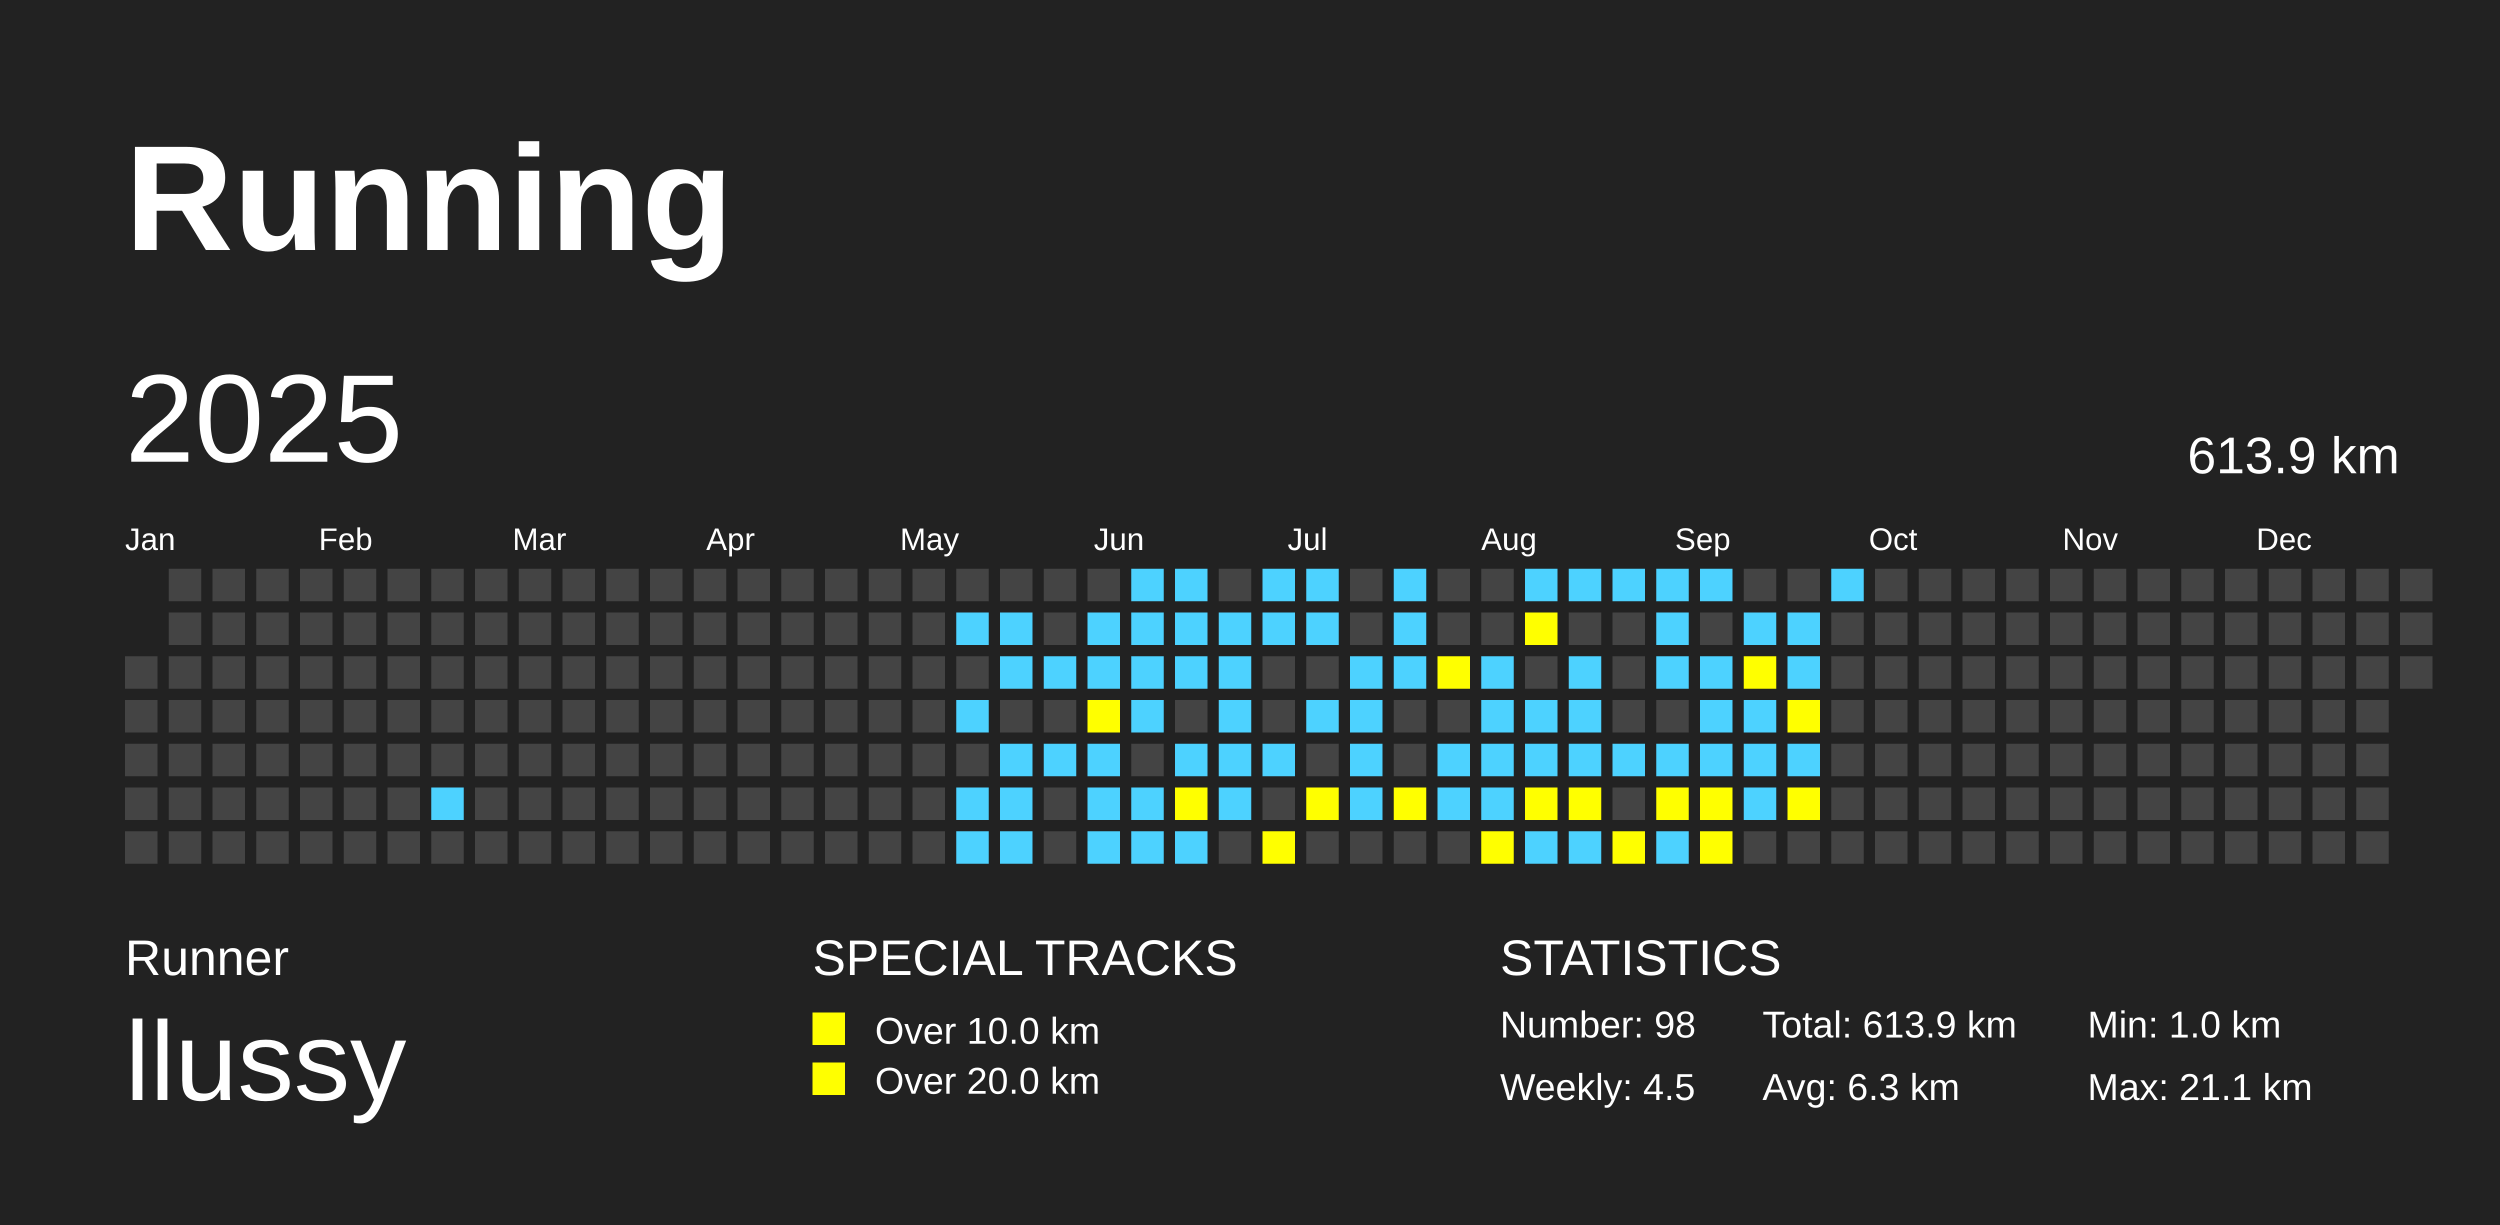
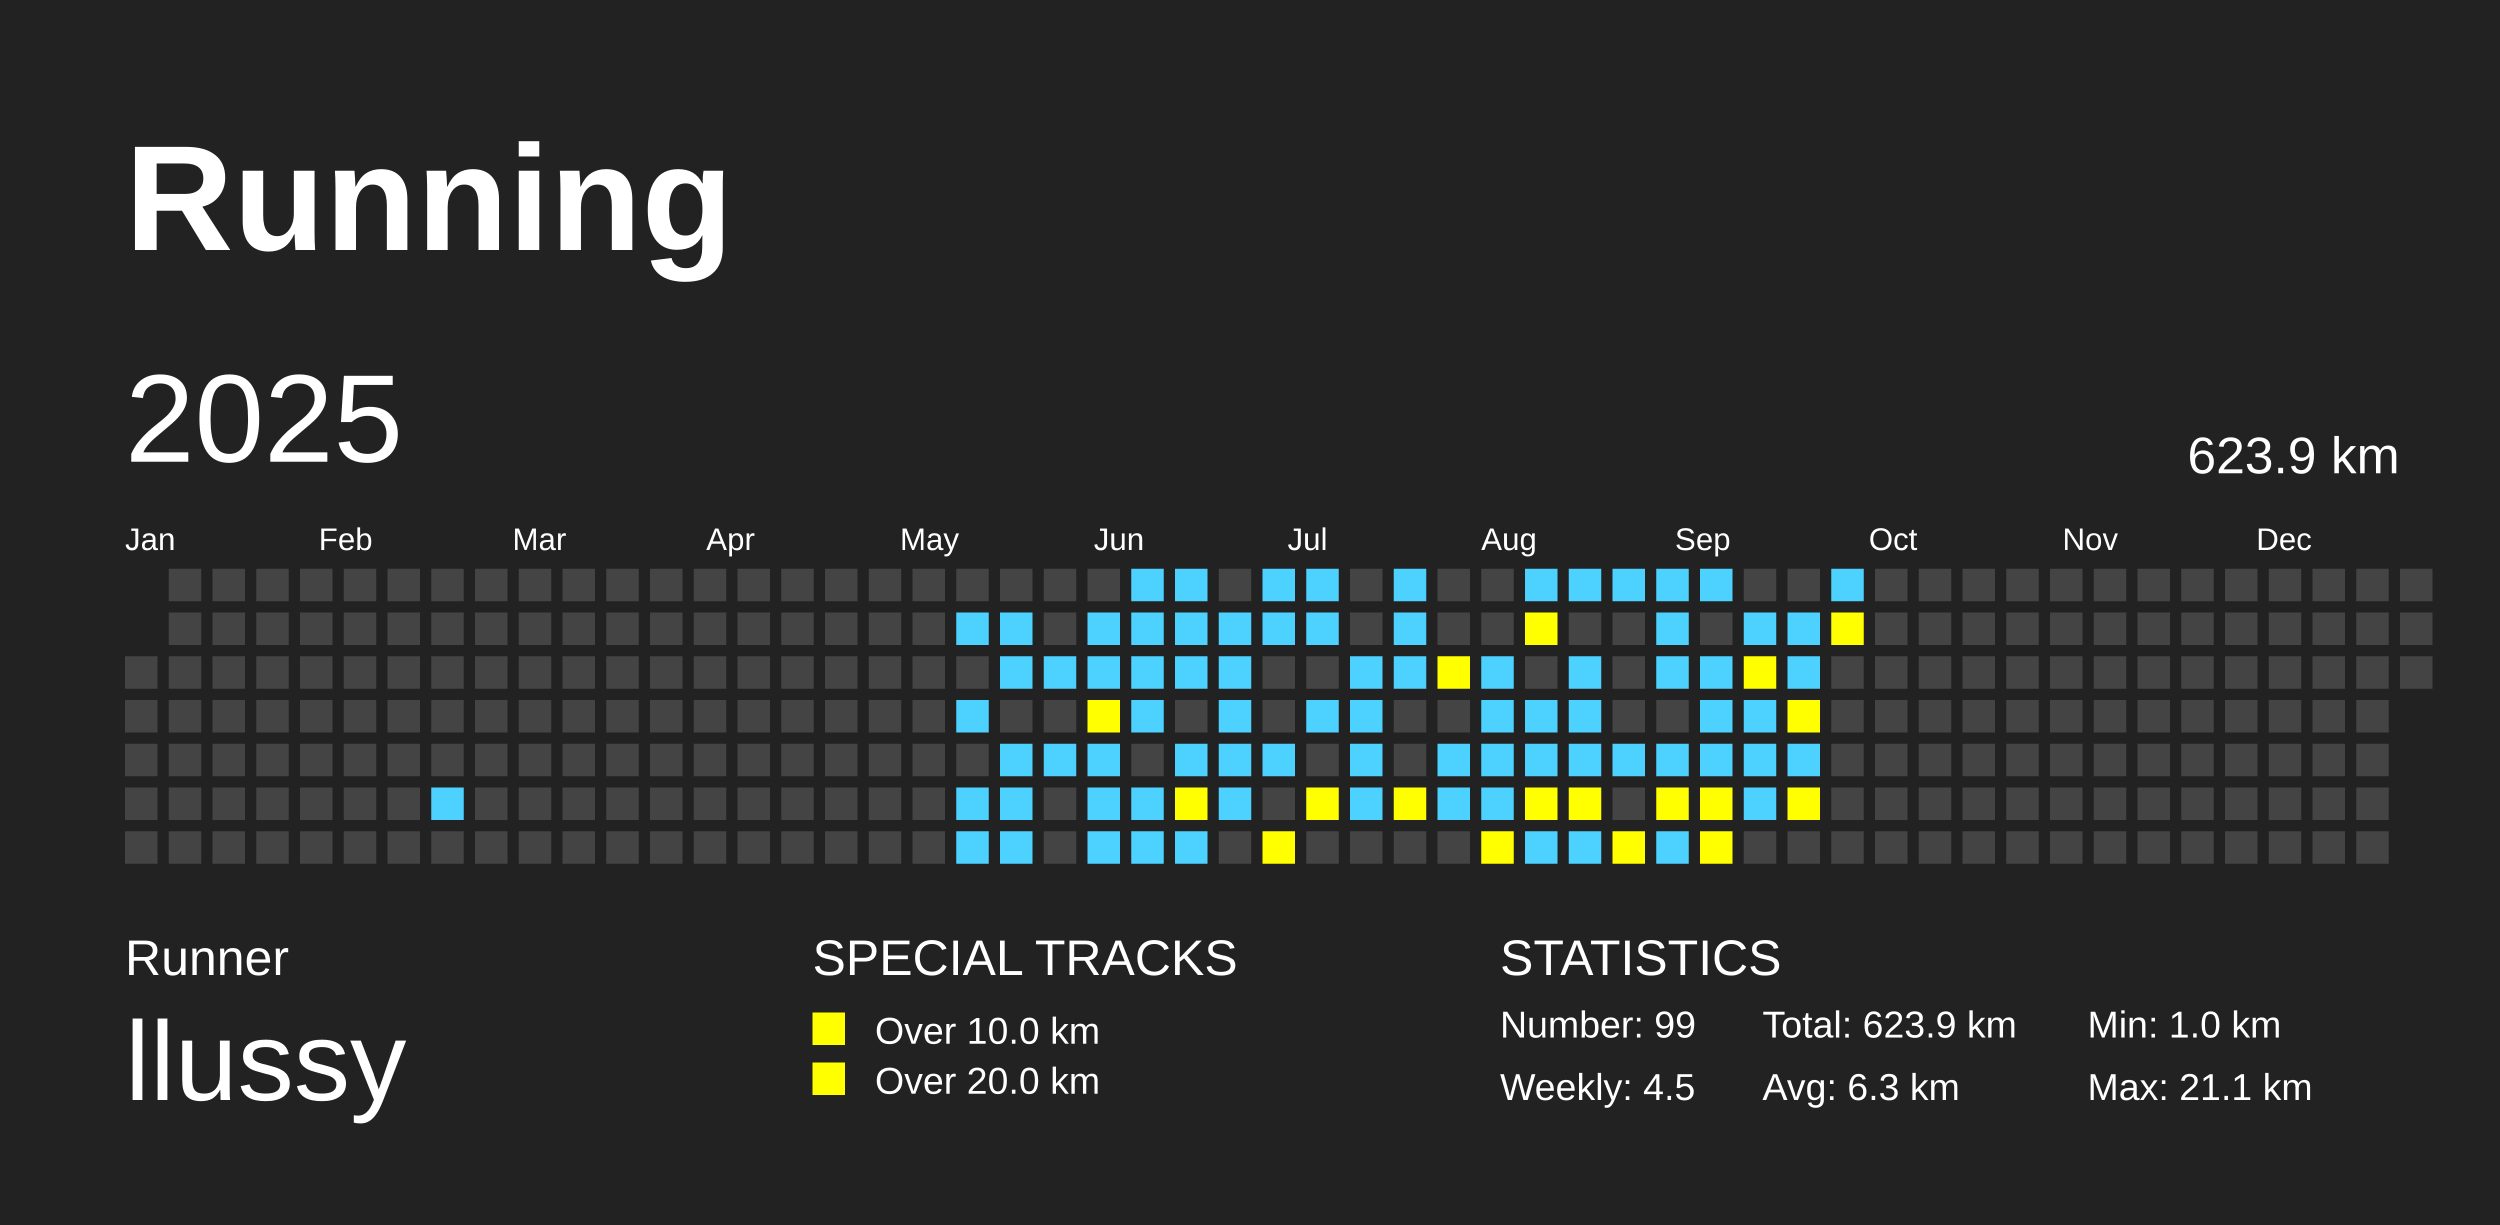
<svg xmlns="http://www.w3.org/2000/svg" baseProfile="full" height="98mm" version="1.1" viewBox="0,0,200,98" width="200mm">
  <defs />
  <rect fill="#222222" height="98" width="200" x="0" y="0" />
  <text fill="#FFFFFF" style="font-size:12px; font-family:Arial; font-weight:bold;" x="10" y="20">Running</text>
  <text fill="#FFFFFF" style="font-size:4px; font-family:Arial" x="10" y="78">Runner</text>
  <text fill="#FFFFFF" style="font-size:9px; font-family:Arial" x="10" y="88">llussy</text>
  <text fill="#FFFFFF" style="font-size:4px; font-family:Arial" x="65" y="78">SPECIAL TRACKS</text>
  <rect fill="#FFFF00" height="2.6" width="2.6" x="65" y="81" />
  <text fill="#FFFFFF" style="font-size:3px; font-family:Arial" x="70" y="83.5">Over 10.0 km</text>
  <rect fill="#FFFF00" height="2.6" width="2.6" x="65" y="85" />
  <text fill="#FFFFFF" style="font-size:3px; font-family:Arial" x="70" y="87.5">Over 20.0 km</text>
  <text fill="#FFFFFF" style="font-size:4px; font-family:Arial" x="120" y="78">STATISTICS</text>
-   <text fill="#FFFFFF" style="font-size:3px; font-family:Arial" x="120" y="83">Number: 98</text>
+   <text fill="#FFFFFF" style="font-size:3px; font-family:Arial" x="120" y="83">Number: 99</text>
  <text fill="#FFFFFF" style="font-size:3px; font-family:Arial" x="120" y="88">Weekly: 4.5</text>
-   <text fill="#FFFFFF" style="font-size:3px; font-family:Arial" x="141" y="83">Total: 613.9 km</text>
+   <text fill="#FFFFFF" style="font-size:3px; font-family:Arial" x="141" y="83">Total: 623.9 km</text>
  <text fill="#FFFFFF" style="font-size:3px; font-family:Arial" x="141" y="88">Avg: 6.3 km</text>
  <text fill="#FFFFFF" style="font-size:3px; font-family:Arial" x="167" y="83">Min: 1.0 km</text>
  <text fill="#FFFFFF" style="font-size:3px; font-family:Arial" x="167" y="88">Max: 21.1 km</text>
  <text dominant-baseline="hanging" fill="#FFFFFF" style="font-size:10.0px; font-family:Arial;" x="10" y="30">2025</text>
-   <text dominant-baseline="hanging" fill="#FFFFFF" style="font-size:4.125px; font-family:Arial;" x="175" y="35">613.9 km</text>
+   <text dominant-baseline="hanging" fill="#FFFFFF" style="font-size:4.125px; font-family:Arial;" x="175" y="35">623.9 km</text>
  <text fill="#FFFFFF" style="font-size:2.5px; font-family:Arial" x="10.0" y="44">Jan</text>
  <text fill="#FFFFFF" style="font-size:2.5px; font-family:Arial" x="25.5" y="44">Feb</text>
  <text fill="#FFFFFF" style="font-size:2.5px; font-family:Arial" x="41.0" y="44">Mar</text>
  <text fill="#FFFFFF" style="font-size:2.5px; font-family:Arial" x="56.5" y="44">Apr</text>
  <text fill="#FFFFFF" style="font-size:2.5px; font-family:Arial" x="72.0" y="44">May</text>
  <text fill="#FFFFFF" style="font-size:2.5px; font-family:Arial" x="87.5" y="44">Jun</text>
  <text fill="#FFFFFF" style="font-size:2.5px; font-family:Arial" x="103.0" y="44">Jul</text>
  <text fill="#FFFFFF" style="font-size:2.5px; font-family:Arial" x="118.5" y="44">Aug</text>
  <text fill="#FFFFFF" style="font-size:2.5px; font-family:Arial" x="134.0" y="44">Sep</text>
  <text fill="#FFFFFF" style="font-size:2.5px; font-family:Arial" x="149.5" y="44">Oct</text>
  <text fill="#FFFFFF" style="font-size:2.5px; font-family:Arial" x="165.0" y="44">Nov</text>
  <text fill="#FFFFFF" style="font-size:2.5px; font-family:Arial" x="180.5" y="44">Dec</text>
  <rect fill="#444444" height="2.6" width="2.6" x="10.0" y="52.5" />
  <rect fill="#444444" height="2.6" width="2.6" x="10.0" y="56.0" />
  <rect fill="#444444" height="2.6" width="2.6" x="10.0" y="59.5" />
  <rect fill="#444444" height="2.6" width="2.6" x="10.0" y="63.0" />
  <rect fill="#444444" height="2.6" width="2.6" x="10.0" y="66.5" />
  <rect fill="#444444" height="2.6" width="2.6" x="13.5" y="45.5" />
  <rect fill="#444444" height="2.6" width="2.6" x="13.5" y="49.0" />
  <rect fill="#444444" height="2.6" width="2.6" x="13.5" y="52.5" />
  <rect fill="#444444" height="2.6" width="2.6" x="13.5" y="56.0" />
  <rect fill="#444444" height="2.6" width="2.6" x="13.5" y="59.5" />
  <rect fill="#444444" height="2.6" width="2.6" x="13.5" y="63.0" />
  <rect fill="#444444" height="2.6" width="2.6" x="13.5" y="66.5" />
  <rect fill="#444444" height="2.6" width="2.6" x="17.0" y="45.5" />
  <rect fill="#444444" height="2.6" width="2.6" x="17.0" y="49.0" />
  <rect fill="#444444" height="2.6" width="2.6" x="17.0" y="52.5" />
  <rect fill="#444444" height="2.6" width="2.6" x="17.0" y="56.0" />
  <rect fill="#444444" height="2.6" width="2.6" x="17.0" y="59.5" />
  <rect fill="#444444" height="2.6" width="2.6" x="17.0" y="63.0" />
  <rect fill="#444444" height="2.6" width="2.6" x="17.0" y="66.5" />
  <rect fill="#444444" height="2.6" width="2.6" x="20.5" y="45.5" />
  <rect fill="#444444" height="2.6" width="2.6" x="20.5" y="49.0" />
  <rect fill="#444444" height="2.6" width="2.6" x="20.5" y="52.5" />
  <rect fill="#444444" height="2.6" width="2.6" x="20.5" y="56.0" />
  <rect fill="#444444" height="2.6" width="2.6" x="20.5" y="59.5" />
  <rect fill="#444444" height="2.6" width="2.6" x="20.5" y="63.0" />
  <rect fill="#444444" height="2.6" width="2.6" x="20.5" y="66.5" />
  <rect fill="#444444" height="2.6" width="2.6" x="24.0" y="45.5" />
  <rect fill="#444444" height="2.6" width="2.6" x="24.0" y="49.0" />
  <rect fill="#444444" height="2.6" width="2.6" x="24.0" y="52.5" />
  <rect fill="#444444" height="2.6" width="2.6" x="24.0" y="56.0" />
  <rect fill="#444444" height="2.6" width="2.6" x="24.0" y="59.5" />
  <rect fill="#444444" height="2.6" width="2.6" x="24.0" y="63.0" />
  <rect fill="#444444" height="2.6" width="2.6" x="24.0" y="66.5" />
  <rect fill="#444444" height="2.6" width="2.6" x="27.5" y="45.5" />
  <rect fill="#444444" height="2.6" width="2.6" x="27.5" y="49.0" />
  <rect fill="#444444" height="2.6" width="2.6" x="27.5" y="52.5" />
  <rect fill="#444444" height="2.6" width="2.6" x="27.5" y="56.0" />
  <rect fill="#444444" height="2.6" width="2.6" x="27.5" y="59.5" />
  <rect fill="#444444" height="2.6" width="2.6" x="27.5" y="63.0" />
  <rect fill="#444444" height="2.6" width="2.6" x="27.5" y="66.5" />
  <rect fill="#444444" height="2.6" width="2.6" x="31.0" y="45.5" />
  <rect fill="#444444" height="2.6" width="2.6" x="31.0" y="49.0" />
  <rect fill="#444444" height="2.6" width="2.6" x="31.0" y="52.5" />
  <rect fill="#444444" height="2.6" width="2.6" x="31.0" y="56.0" />
  <rect fill="#444444" height="2.6" width="2.6" x="31.0" y="59.5" />
  <rect fill="#444444" height="2.6" width="2.6" x="31.0" y="63.0" />
  <rect fill="#444444" height="2.6" width="2.6" x="31.0" y="66.5" />
  <rect fill="#444444" height="2.6" width="2.6" x="34.5" y="45.5" />
  <rect fill="#444444" height="2.6" width="2.6" x="34.5" y="49.0" />
  <rect fill="#444444" height="2.6" width="2.6" x="34.5" y="52.5" />
  <rect fill="#444444" height="2.6" width="2.6" x="34.5" y="56.0" />
  <rect fill="#444444" height="2.6" width="2.6" x="34.5" y="59.5" />
  <rect fill="#4dd2ff" height="2.6" width="2.6" x="34.5" y="63.0" />
  <rect fill="#444444" height="2.6" width="2.6" x="34.5" y="66.5" />
  <rect fill="#444444" height="2.6" width="2.6" x="38.0" y="45.5" />
  <rect fill="#444444" height="2.6" width="2.6" x="38.0" y="49.0" />
  <rect fill="#444444" height="2.6" width="2.6" x="38.0" y="52.5" />
  <rect fill="#444444" height="2.6" width="2.6" x="38.0" y="56.0" />
  <rect fill="#444444" height="2.6" width="2.6" x="38.0" y="59.5" />
  <rect fill="#444444" height="2.6" width="2.6" x="38.0" y="63.0" />
  <rect fill="#444444" height="2.6" width="2.6" x="38.0" y="66.5" />
  <rect fill="#444444" height="2.6" width="2.6" x="41.5" y="45.5" />
  <rect fill="#444444" height="2.6" width="2.6" x="41.5" y="49.0" />
  <rect fill="#444444" height="2.6" width="2.6" x="41.5" y="52.5" />
  <rect fill="#444444" height="2.6" width="2.6" x="41.5" y="56.0" />
  <rect fill="#444444" height="2.6" width="2.6" x="41.5" y="59.5" />
  <rect fill="#444444" height="2.6" width="2.6" x="41.5" y="63.0" />
  <rect fill="#444444" height="2.6" width="2.6" x="41.5" y="66.5" />
  <rect fill="#444444" height="2.6" width="2.6" x="45.0" y="45.5" />
  <rect fill="#444444" height="2.6" width="2.6" x="45.0" y="49.0" />
  <rect fill="#444444" height="2.6" width="2.6" x="45.0" y="52.5" />
  <rect fill="#444444" height="2.6" width="2.6" x="45.0" y="56.0" />
  <rect fill="#444444" height="2.6" width="2.6" x="45.0" y="59.5" />
  <rect fill="#444444" height="2.6" width="2.6" x="45.0" y="63.0" />
  <rect fill="#444444" height="2.6" width="2.6" x="45.0" y="66.5" />
  <rect fill="#444444" height="2.6" width="2.6" x="48.5" y="45.5" />
  <rect fill="#444444" height="2.6" width="2.6" x="48.5" y="49.0" />
  <rect fill="#444444" height="2.6" width="2.6" x="48.5" y="52.5" />
  <rect fill="#444444" height="2.6" width="2.6" x="48.5" y="56.0" />
  <rect fill="#444444" height="2.6" width="2.6" x="48.5" y="59.5" />
  <rect fill="#444444" height="2.6" width="2.6" x="48.5" y="63.0" />
  <rect fill="#444444" height="2.6" width="2.6" x="48.5" y="66.5" />
  <rect fill="#444444" height="2.6" width="2.6" x="52.0" y="45.5" />
  <rect fill="#444444" height="2.6" width="2.6" x="52.0" y="49.0" />
  <rect fill="#444444" height="2.6" width="2.6" x="52.0" y="52.5" />
  <rect fill="#444444" height="2.6" width="2.6" x="52.0" y="56.0" />
  <rect fill="#444444" height="2.6" width="2.6" x="52.0" y="59.5" />
  <rect fill="#444444" height="2.6" width="2.6" x="52.0" y="63.0" />
  <rect fill="#444444" height="2.6" width="2.6" x="52.0" y="66.5" />
  <rect fill="#444444" height="2.6" width="2.6" x="55.5" y="45.5" />
  <rect fill="#444444" height="2.6" width="2.6" x="55.5" y="49.0" />
  <rect fill="#444444" height="2.6" width="2.6" x="55.5" y="52.5" />
  <rect fill="#444444" height="2.6" width="2.6" x="55.5" y="56.0" />
  <rect fill="#444444" height="2.6" width="2.6" x="55.5" y="59.5" />
  <rect fill="#444444" height="2.6" width="2.6" x="55.5" y="63.0" />
  <rect fill="#444444" height="2.6" width="2.6" x="55.5" y="66.5" />
  <rect fill="#444444" height="2.6" width="2.6" x="59.0" y="45.5" />
  <rect fill="#444444" height="2.6" width="2.6" x="59.0" y="49.0" />
  <rect fill="#444444" height="2.6" width="2.6" x="59.0" y="52.5" />
  <rect fill="#444444" height="2.6" width="2.6" x="59.0" y="56.0" />
  <rect fill="#444444" height="2.6" width="2.6" x="59.0" y="59.5" />
  <rect fill="#444444" height="2.6" width="2.6" x="59.0" y="63.0" />
  <rect fill="#444444" height="2.6" width="2.6" x="59.0" y="66.5" />
  <rect fill="#444444" height="2.6" width="2.6" x="62.5" y="45.5" />
  <rect fill="#444444" height="2.6" width="2.6" x="62.5" y="49.0" />
  <rect fill="#444444" height="2.6" width="2.6" x="62.5" y="52.5" />
  <rect fill="#444444" height="2.6" width="2.6" x="62.5" y="56.0" />
  <rect fill="#444444" height="2.6" width="2.6" x="62.5" y="59.5" />
  <rect fill="#444444" height="2.6" width="2.6" x="62.5" y="63.0" />
  <rect fill="#444444" height="2.6" width="2.6" x="62.5" y="66.5" />
  <rect fill="#444444" height="2.6" width="2.6" x="66.0" y="45.5" />
  <rect fill="#444444" height="2.6" width="2.6" x="66.0" y="49.0" />
  <rect fill="#444444" height="2.6" width="2.6" x="66.0" y="52.5" />
  <rect fill="#444444" height="2.6" width="2.6" x="66.0" y="56.0" />
  <rect fill="#444444" height="2.6" width="2.6" x="66.0" y="59.5" />
  <rect fill="#444444" height="2.6" width="2.6" x="66.0" y="63.0" />
  <rect fill="#444444" height="2.6" width="2.6" x="66.0" y="66.5" />
  <rect fill="#444444" height="2.6" width="2.6" x="69.5" y="45.5" />
  <rect fill="#444444" height="2.6" width="2.6" x="69.5" y="49.0" />
  <rect fill="#444444" height="2.6" width="2.6" x="69.5" y="52.5" />
  <rect fill="#444444" height="2.6" width="2.6" x="69.5" y="56.0" />
  <rect fill="#444444" height="2.6" width="2.6" x="69.5" y="59.5" />
  <rect fill="#444444" height="2.6" width="2.6" x="69.5" y="63.0" />
  <rect fill="#444444" height="2.6" width="2.6" x="69.5" y="66.5" />
  <rect fill="#444444" height="2.6" width="2.6" x="73.0" y="45.5" />
  <rect fill="#444444" height="2.6" width="2.6" x="73.0" y="49.0" />
  <rect fill="#444444" height="2.6" width="2.6" x="73.0" y="52.5" />
  <rect fill="#444444" height="2.6" width="2.6" x="73.0" y="56.0" />
  <rect fill="#444444" height="2.6" width="2.6" x="73.0" y="59.5" />
  <rect fill="#444444" height="2.6" width="2.6" x="73.0" y="63.0" />
  <rect fill="#444444" height="2.6" width="2.6" x="73.0" y="66.5" />
  <rect fill="#444444" height="2.6" width="2.6" x="76.5" y="45.5" />
  <rect fill="#4dd2ff" height="2.6" width="2.6" x="76.5" y="49.0" />
  <rect fill="#444444" height="2.6" width="2.6" x="76.5" y="52.5" />
  <rect fill="#4dd2ff" height="2.6" width="2.6" x="76.5" y="56.0" />
  <rect fill="#444444" height="2.6" width="2.6" x="76.5" y="59.5" />
  <rect fill="#4dd2ff" height="2.6" width="2.6" x="76.5" y="63.0" />
  <rect fill="#4dd2ff" height="2.6" width="2.6" x="76.5" y="66.5" />
  <rect fill="#444444" height="2.6" width="2.6" x="80.0" y="45.5" />
  <rect fill="#4dd2ff" height="2.6" width="2.6" x="80.0" y="49.0" />
  <rect fill="#4dd2ff" height="2.6" width="2.6" x="80.0" y="52.5" />
  <rect fill="#444444" height="2.6" width="2.6" x="80.0" y="56.0" />
  <rect fill="#4dd2ff" height="2.6" width="2.6" x="80.0" y="59.5" />
  <rect fill="#4dd2ff" height="2.6" width="2.6" x="80.0" y="63.0" />
  <rect fill="#4dd2ff" height="2.6" width="2.6" x="80.0" y="66.5" />
  <rect fill="#444444" height="2.6" width="2.6" x="83.5" y="45.5" />
  <rect fill="#444444" height="2.6" width="2.6" x="83.5" y="49.0" />
  <rect fill="#4dd2ff" height="2.6" width="2.6" x="83.5" y="52.5" />
  <rect fill="#444444" height="2.6" width="2.6" x="83.5" y="56.0" />
  <rect fill="#4dd2ff" height="2.6" width="2.6" x="83.5" y="59.5" />
  <rect fill="#444444" height="2.6" width="2.6" x="83.5" y="63.0" />
  <rect fill="#444444" height="2.6" width="2.6" x="83.5" y="66.5" />
  <rect fill="#444444" height="2.6" width="2.6" x="87.0" y="45.5" />
  <rect fill="#4dd2ff" height="2.6" width="2.6" x="87.0" y="49.0" />
  <rect fill="#4dd2ff" height="2.6" width="2.6" x="87.0" y="52.5" />
  <rect fill="#ffff00" height="2.6" width="2.6" x="87.0" y="56.0" />
  <rect fill="#4dd2ff" height="2.6" width="2.6" x="87.0" y="59.5" />
  <rect fill="#4dd2ff" height="2.6" width="2.6" x="87.0" y="63.0" />
  <rect fill="#4dd2ff" height="2.6" width="2.6" x="87.0" y="66.5" />
  <rect fill="#4dd2ff" height="2.6" width="2.6" x="90.5" y="45.5" />
  <rect fill="#4dd2ff" height="2.6" width="2.6" x="90.5" y="49.0" />
  <rect fill="#4dd2ff" height="2.6" width="2.6" x="90.5" y="52.5" />
  <rect fill="#4dd2ff" height="2.6" width="2.6" x="90.5" y="56.0" />
  <rect fill="#444444" height="2.6" width="2.6" x="90.5" y="59.5" />
  <rect fill="#4dd2ff" height="2.6" width="2.6" x="90.5" y="63.0" />
  <rect fill="#4dd2ff" height="2.6" width="2.6" x="90.5" y="66.5" />
  <rect fill="#4dd2ff" height="2.6" width="2.6" x="94.0" y="45.5" />
  <rect fill="#4dd2ff" height="2.6" width="2.6" x="94.0" y="49.0" />
  <rect fill="#4dd2ff" height="2.6" width="2.6" x="94.0" y="52.5" />
  <rect fill="#444444" height="2.6" width="2.6" x="94.0" y="56.0" />
  <rect fill="#4dd2ff" height="2.6" width="2.6" x="94.0" y="59.5" />
  <rect fill="#ffff00" height="2.6" width="2.6" x="94.0" y="63.0" />
  <rect fill="#4dd2ff" height="2.6" width="2.6" x="94.0" y="66.5" />
  <rect fill="#444444" height="2.6" width="2.6" x="97.5" y="45.5" />
  <rect fill="#4dd2ff" height="2.6" width="2.6" x="97.5" y="49.0" />
  <rect fill="#4dd2ff" height="2.6" width="2.6" x="97.5" y="52.5" />
  <rect fill="#4dd2ff" height="2.6" width="2.6" x="97.5" y="56.0" />
  <rect fill="#4dd2ff" height="2.6" width="2.6" x="97.5" y="59.5" />
  <rect fill="#4dd2ff" height="2.6" width="2.6" x="97.5" y="63.0" />
  <rect fill="#444444" height="2.6" width="2.6" x="97.5" y="66.5" />
  <rect fill="#4dd2ff" height="2.6" width="2.6" x="101.0" y="45.5" />
  <rect fill="#4dd2ff" height="2.6" width="2.6" x="101.0" y="49.0" />
  <rect fill="#444444" height="2.6" width="2.6" x="101.0" y="52.5" />
  <rect fill="#444444" height="2.6" width="2.6" x="101.0" y="56.0" />
  <rect fill="#4dd2ff" height="2.6" width="2.6" x="101.0" y="59.5" />
  <rect fill="#444444" height="2.6" width="2.6" x="101.0" y="63.0" />
  <rect fill="#ffff00" height="2.6" width="2.6" x="101.0" y="66.5" />
  <rect fill="#4dd2ff" height="2.6" width="2.6" x="104.5" y="45.5" />
  <rect fill="#4dd2ff" height="2.6" width="2.6" x="104.5" y="49.0" />
  <rect fill="#444444" height="2.6" width="2.6" x="104.5" y="52.5" />
  <rect fill="#4dd2ff" height="2.6" width="2.6" x="104.5" y="56.0" />
  <rect fill="#444444" height="2.6" width="2.6" x="104.5" y="59.5" />
  <rect fill="#ffff00" height="2.6" width="2.6" x="104.5" y="63.0" />
  <rect fill="#444444" height="2.6" width="2.6" x="104.5" y="66.5" />
  <rect fill="#444444" height="2.6" width="2.6" x="108.0" y="45.5" />
  <rect fill="#444444" height="2.6" width="2.6" x="108.0" y="49.0" />
  <rect fill="#4dd2ff" height="2.6" width="2.6" x="108.0" y="52.5" />
  <rect fill="#4dd2ff" height="2.6" width="2.6" x="108.0" y="56.0" />
  <rect fill="#4dd2ff" height="2.6" width="2.6" x="108.0" y="59.5" />
  <rect fill="#4dd2ff" height="2.6" width="2.6" x="108.0" y="63.0" />
  <rect fill="#444444" height="2.6" width="2.6" x="108.0" y="66.5" />
  <rect fill="#4dd2ff" height="2.6" width="2.6" x="111.5" y="45.5" />
  <rect fill="#4dd2ff" height="2.6" width="2.6" x="111.5" y="49.0" />
  <rect fill="#4dd2ff" height="2.6" width="2.6" x="111.5" y="52.5" />
  <rect fill="#444444" height="2.6" width="2.6" x="111.5" y="56.0" />
  <rect fill="#444444" height="2.6" width="2.6" x="111.5" y="59.5" />
  <rect fill="#ffff00" height="2.6" width="2.6" x="111.5" y="63.0" />
  <rect fill="#444444" height="2.6" width="2.6" x="111.5" y="66.5" />
  <rect fill="#444444" height="2.6" width="2.6" x="115.0" y="45.5" />
  <rect fill="#444444" height="2.6" width="2.6" x="115.0" y="49.0" />
  <rect fill="#ffff00" height="2.6" width="2.6" x="115.0" y="52.5" />
  <rect fill="#444444" height="2.6" width="2.6" x="115.0" y="56.0" />
  <rect fill="#4dd2ff" height="2.6" width="2.6" x="115.0" y="59.5" />
  <rect fill="#4dd2ff" height="2.6" width="2.6" x="115.0" y="63.0" />
  <rect fill="#444444" height="2.6" width="2.6" x="115.0" y="66.5" />
  <rect fill="#444444" height="2.6" width="2.6" x="118.5" y="45.5" />
  <rect fill="#444444" height="2.6" width="2.6" x="118.5" y="49.0" />
  <rect fill="#4dd2ff" height="2.6" width="2.6" x="118.5" y="52.5" />
  <rect fill="#4dd2ff" height="2.6" width="2.6" x="118.5" y="56.0" />
  <rect fill="#4dd2ff" height="2.6" width="2.6" x="118.5" y="59.5" />
  <rect fill="#4dd2ff" height="2.6" width="2.6" x="118.5" y="63.0" />
  <rect fill="#FFFF00" height="2.6" width="2.6" x="118.5" y="66.5" />
  <rect fill="#4dd2ff" height="2.6" width="2.6" x="122.0" y="45.5" />
  <rect fill="#ffff00" height="2.6" width="2.6" x="122.0" y="49.0" />
  <rect fill="#444444" height="2.6" width="2.6" x="122.0" y="52.5" />
  <rect fill="#4dd2ff" height="2.6" width="2.6" x="122.0" y="56.0" />
  <rect fill="#4dd2ff" height="2.6" width="2.6" x="122.0" y="59.5" />
  <rect fill="#ffff00" height="2.6" width="2.6" x="122.0" y="63.0" />
  <rect fill="#4dd2ff" height="2.6" width="2.6" x="122.0" y="66.5" />
  <rect fill="#4dd2ff" height="2.6" width="2.6" x="125.5" y="45.5" />
  <rect fill="#444444" height="2.6" width="2.6" x="125.5" y="49.0" />
  <rect fill="#4dd2ff" height="2.6" width="2.6" x="125.5" y="52.5" />
  <rect fill="#4dd2ff" height="2.6" width="2.6" x="125.5" y="56.0" />
  <rect fill="#4dd2ff" height="2.6" width="2.6" x="125.5" y="59.5" />
  <rect fill="#ffff00" height="2.6" width="2.6" x="125.5" y="63.0" />
  <rect fill="#4dd2ff" height="2.6" width="2.6" x="125.5" y="66.5" />
  <rect fill="#4dd2ff" height="2.6" width="2.6" x="129.0" y="45.5" />
  <rect fill="#444444" height="2.6" width="2.6" x="129.0" y="49.0" />
  <rect fill="#444444" height="2.6" width="2.6" x="129.0" y="52.5" />
  <rect fill="#444444" height="2.6" width="2.6" x="129.0" y="56.0" />
  <rect fill="#4dd2ff" height="2.6" width="2.6" x="129.0" y="59.5" />
  <rect fill="#444444" height="2.6" width="2.6" x="129.0" y="63.0" />
  <rect fill="#ffff00" height="2.6" width="2.6" x="129.0" y="66.5" />
  <rect fill="#4dd2ff" height="2.6" width="2.6" x="132.5" y="45.5" />
  <rect fill="#4dd2ff" height="2.6" width="2.6" x="132.5" y="49.0" />
  <rect fill="#4dd2ff" height="2.6" width="2.6" x="132.5" y="52.5" />
  <rect fill="#444444" height="2.6" width="2.6" x="132.5" y="56.0" />
  <rect fill="#4dd2ff" height="2.6" width="2.6" x="132.5" y="59.5" />
  <rect fill="#ffff00" height="2.6" width="2.6" x="132.5" y="63.0" />
  <rect fill="#4dd2ff" height="2.6" width="2.6" x="132.5" y="66.5" />
  <rect fill="#4dd2ff" height="2.6" width="2.6" x="136.0" y="45.5" />
  <rect fill="#444444" height="2.6" width="2.6" x="136.0" y="49.0" />
  <rect fill="#4dd2ff" height="2.6" width="2.6" x="136.0" y="52.5" />
  <rect fill="#4dd2ff" height="2.6" width="2.6" x="136.0" y="56.0" />
  <rect fill="#4dd2ff" height="2.6" width="2.6" x="136.0" y="59.5" />
  <rect fill="#ffff00" height="2.6" width="2.6" x="136.0" y="63.0" />
  <rect fill="#ffff00" height="2.6" width="2.6" x="136.0" y="66.5" />
  <rect fill="#444444" height="2.6" width="2.6" x="139.5" y="45.5" />
  <rect fill="#4dd2ff" height="2.6" width="2.6" x="139.5" y="49.0" />
  <rect fill="#ffff00" height="2.6" width="2.6" x="139.5" y="52.5" />
  <rect fill="#4dd2ff" height="2.6" width="2.6" x="139.5" y="56.0" />
  <rect fill="#4dd2ff" height="2.6" width="2.6" x="139.5" y="59.5" />
  <rect fill="#4dd2ff" height="2.6" width="2.6" x="139.5" y="63.0" />
  <rect fill="#444444" height="2.6" width="2.6" x="139.5" y="66.5" />
  <rect fill="#444444" height="2.6" width="2.6" x="143.0" y="45.5" />
  <rect fill="#4dd2ff" height="2.6" width="2.6" x="143.0" y="49.0" />
  <rect fill="#4dd2ff" height="2.6" width="2.6" x="143.0" y="52.5" />
  <rect fill="#ffff00" height="2.6" width="2.6" x="143.0" y="56.0" />
  <rect fill="#4dd2ff" height="2.6" width="2.6" x="143.0" y="59.5" />
  <rect fill="#ffff00" height="2.6" width="2.6" x="143.0" y="63.0" />
  <rect fill="#444444" height="2.6" width="2.6" x="143.0" y="66.5" />
  <rect fill="#4dd2ff" height="2.6" width="2.6" x="146.5" y="45.5" />
-   <rect fill="#444444" height="2.6" width="2.6" x="146.5" y="49.0" />
+   <rect fill="#ffff00" height="2.6" width="2.6" x="146.5" y="49.0" />
  <rect fill="#444444" height="2.6" width="2.6" x="146.5" y="52.5" />
  <rect fill="#444444" height="2.6" width="2.6" x="146.5" y="56.0" />
  <rect fill="#444444" height="2.6" width="2.6" x="146.5" y="59.5" />
  <rect fill="#444444" height="2.6" width="2.6" x="146.5" y="63.0" />
  <rect fill="#444444" height="2.6" width="2.6" x="146.5" y="66.5" />
  <rect fill="#444444" height="2.6" width="2.6" x="150.0" y="45.5" />
  <rect fill="#444444" height="2.6" width="2.6" x="150.0" y="49.0" />
  <rect fill="#444444" height="2.6" width="2.6" x="150.0" y="52.5" />
  <rect fill="#444444" height="2.6" width="2.6" x="150.0" y="56.0" />
  <rect fill="#444444" height="2.6" width="2.6" x="150.0" y="59.5" />
  <rect fill="#444444" height="2.6" width="2.6" x="150.0" y="63.0" />
  <rect fill="#444444" height="2.6" width="2.6" x="150.0" y="66.5" />
  <rect fill="#444444" height="2.6" width="2.6" x="153.5" y="45.5" />
  <rect fill="#444444" height="2.6" width="2.6" x="153.5" y="49.0" />
  <rect fill="#444444" height="2.6" width="2.6" x="153.5" y="52.5" />
  <rect fill="#444444" height="2.6" width="2.6" x="153.5" y="56.0" />
  <rect fill="#444444" height="2.6" width="2.6" x="153.5" y="59.5" />
  <rect fill="#444444" height="2.6" width="2.6" x="153.5" y="63.0" />
  <rect fill="#444444" height="2.6" width="2.6" x="153.5" y="66.5" />
  <rect fill="#444444" height="2.6" width="2.6" x="157.0" y="45.5" />
  <rect fill="#444444" height="2.6" width="2.6" x="157.0" y="49.0" />
  <rect fill="#444444" height="2.6" width="2.6" x="157.0" y="52.5" />
  <rect fill="#444444" height="2.6" width="2.6" x="157.0" y="56.0" />
  <rect fill="#444444" height="2.6" width="2.6" x="157.0" y="59.5" />
  <rect fill="#444444" height="2.6" width="2.6" x="157.0" y="63.0" />
  <rect fill="#444444" height="2.6" width="2.6" x="157.0" y="66.5" />
  <rect fill="#444444" height="2.6" width="2.6" x="160.5" y="45.5" />
  <rect fill="#444444" height="2.6" width="2.6" x="160.5" y="49.0" />
  <rect fill="#444444" height="2.6" width="2.6" x="160.5" y="52.5" />
  <rect fill="#444444" height="2.6" width="2.6" x="160.5" y="56.0" />
  <rect fill="#444444" height="2.6" width="2.6" x="160.5" y="59.5" />
  <rect fill="#444444" height="2.6" width="2.6" x="160.5" y="63.0" />
  <rect fill="#444444" height="2.6" width="2.6" x="160.5" y="66.5" />
  <rect fill="#444444" height="2.6" width="2.6" x="164.0" y="45.5" />
  <rect fill="#444444" height="2.6" width="2.6" x="164.0" y="49.0" />
  <rect fill="#444444" height="2.6" width="2.6" x="164.0" y="52.5" />
  <rect fill="#444444" height="2.6" width="2.6" x="164.0" y="56.0" />
  <rect fill="#444444" height="2.6" width="2.6" x="164.0" y="59.5" />
  <rect fill="#444444" height="2.6" width="2.6" x="164.0" y="63.0" />
  <rect fill="#444444" height="2.6" width="2.6" x="164.0" y="66.5" />
  <rect fill="#444444" height="2.6" width="2.6" x="167.5" y="45.5" />
  <rect fill="#444444" height="2.6" width="2.6" x="167.5" y="49.0" />
  <rect fill="#444444" height="2.6" width="2.6" x="167.5" y="52.5" />
  <rect fill="#444444" height="2.6" width="2.6" x="167.5" y="56.0" />
  <rect fill="#444444" height="2.6" width="2.6" x="167.5" y="59.5" />
  <rect fill="#444444" height="2.6" width="2.6" x="167.5" y="63.0" />
  <rect fill="#444444" height="2.6" width="2.6" x="167.5" y="66.5" />
  <rect fill="#444444" height="2.6" width="2.6" x="171.0" y="45.5" />
  <rect fill="#444444" height="2.6" width="2.6" x="171.0" y="49.0" />
  <rect fill="#444444" height="2.6" width="2.6" x="171.0" y="52.5" />
  <rect fill="#444444" height="2.6" width="2.6" x="171.0" y="56.0" />
  <rect fill="#444444" height="2.6" width="2.6" x="171.0" y="59.5" />
  <rect fill="#444444" height="2.6" width="2.6" x="171.0" y="63.0" />
  <rect fill="#444444" height="2.6" width="2.6" x="171.0" y="66.5" />
  <rect fill="#444444" height="2.6" width="2.6" x="174.5" y="45.5" />
  <rect fill="#444444" height="2.6" width="2.6" x="174.5" y="49.0" />
  <rect fill="#444444" height="2.6" width="2.6" x="174.5" y="52.5" />
  <rect fill="#444444" height="2.6" width="2.6" x="174.5" y="56.0" />
  <rect fill="#444444" height="2.6" width="2.6" x="174.5" y="59.5" />
  <rect fill="#444444" height="2.6" width="2.6" x="174.5" y="63.0" />
  <rect fill="#444444" height="2.6" width="2.6" x="174.5" y="66.5" />
  <rect fill="#444444" height="2.6" width="2.6" x="178.0" y="45.5" />
  <rect fill="#444444" height="2.6" width="2.6" x="178.0" y="49.0" />
  <rect fill="#444444" height="2.6" width="2.6" x="178.0" y="52.5" />
  <rect fill="#444444" height="2.6" width="2.6" x="178.0" y="56.0" />
  <rect fill="#444444" height="2.6" width="2.6" x="178.0" y="59.5" />
  <rect fill="#444444" height="2.6" width="2.6" x="178.0" y="63.0" />
  <rect fill="#444444" height="2.6" width="2.6" x="178.0" y="66.5" />
  <rect fill="#444444" height="2.6" width="2.6" x="181.5" y="45.5" />
  <rect fill="#444444" height="2.6" width="2.6" x="181.5" y="49.0" />
  <rect fill="#444444" height="2.6" width="2.6" x="181.5" y="52.5" />
  <rect fill="#444444" height="2.6" width="2.6" x="181.5" y="56.0" />
  <rect fill="#444444" height="2.6" width="2.6" x="181.5" y="59.5" />
  <rect fill="#444444" height="2.6" width="2.6" x="181.5" y="63.0" />
  <rect fill="#444444" height="2.6" width="2.6" x="181.5" y="66.5" />
  <rect fill="#444444" height="2.6" width="2.6" x="185.0" y="45.5" />
  <rect fill="#444444" height="2.6" width="2.6" x="185.0" y="49.0" />
  <rect fill="#444444" height="2.6" width="2.6" x="185.0" y="52.5" />
  <rect fill="#444444" height="2.6" width="2.6" x="185.0" y="56.0" />
  <rect fill="#444444" height="2.6" width="2.6" x="185.0" y="59.5" />
  <rect fill="#444444" height="2.6" width="2.6" x="185.0" y="63.0" />
  <rect fill="#444444" height="2.6" width="2.6" x="185.0" y="66.5" />
  <rect fill="#444444" height="2.6" width="2.6" x="188.5" y="45.5" />
  <rect fill="#444444" height="2.6" width="2.6" x="188.5" y="49.0" />
  <rect fill="#444444" height="2.6" width="2.6" x="188.5" y="52.5" />
  <rect fill="#444444" height="2.6" width="2.6" x="188.5" y="56.0" />
  <rect fill="#444444" height="2.6" width="2.6" x="188.5" y="59.5" />
  <rect fill="#444444" height="2.6" width="2.6" x="188.5" y="63.0" />
  <rect fill="#444444" height="2.6" width="2.6" x="188.5" y="66.5" />
  <rect fill="#444444" height="2.6" width="2.6" x="192.0" y="45.5" />
  <rect fill="#444444" height="2.6" width="2.6" x="192.0" y="49.0" />
  <rect fill="#444444" height="2.6" width="2.6" x="192.0" y="52.5" />
</svg>
